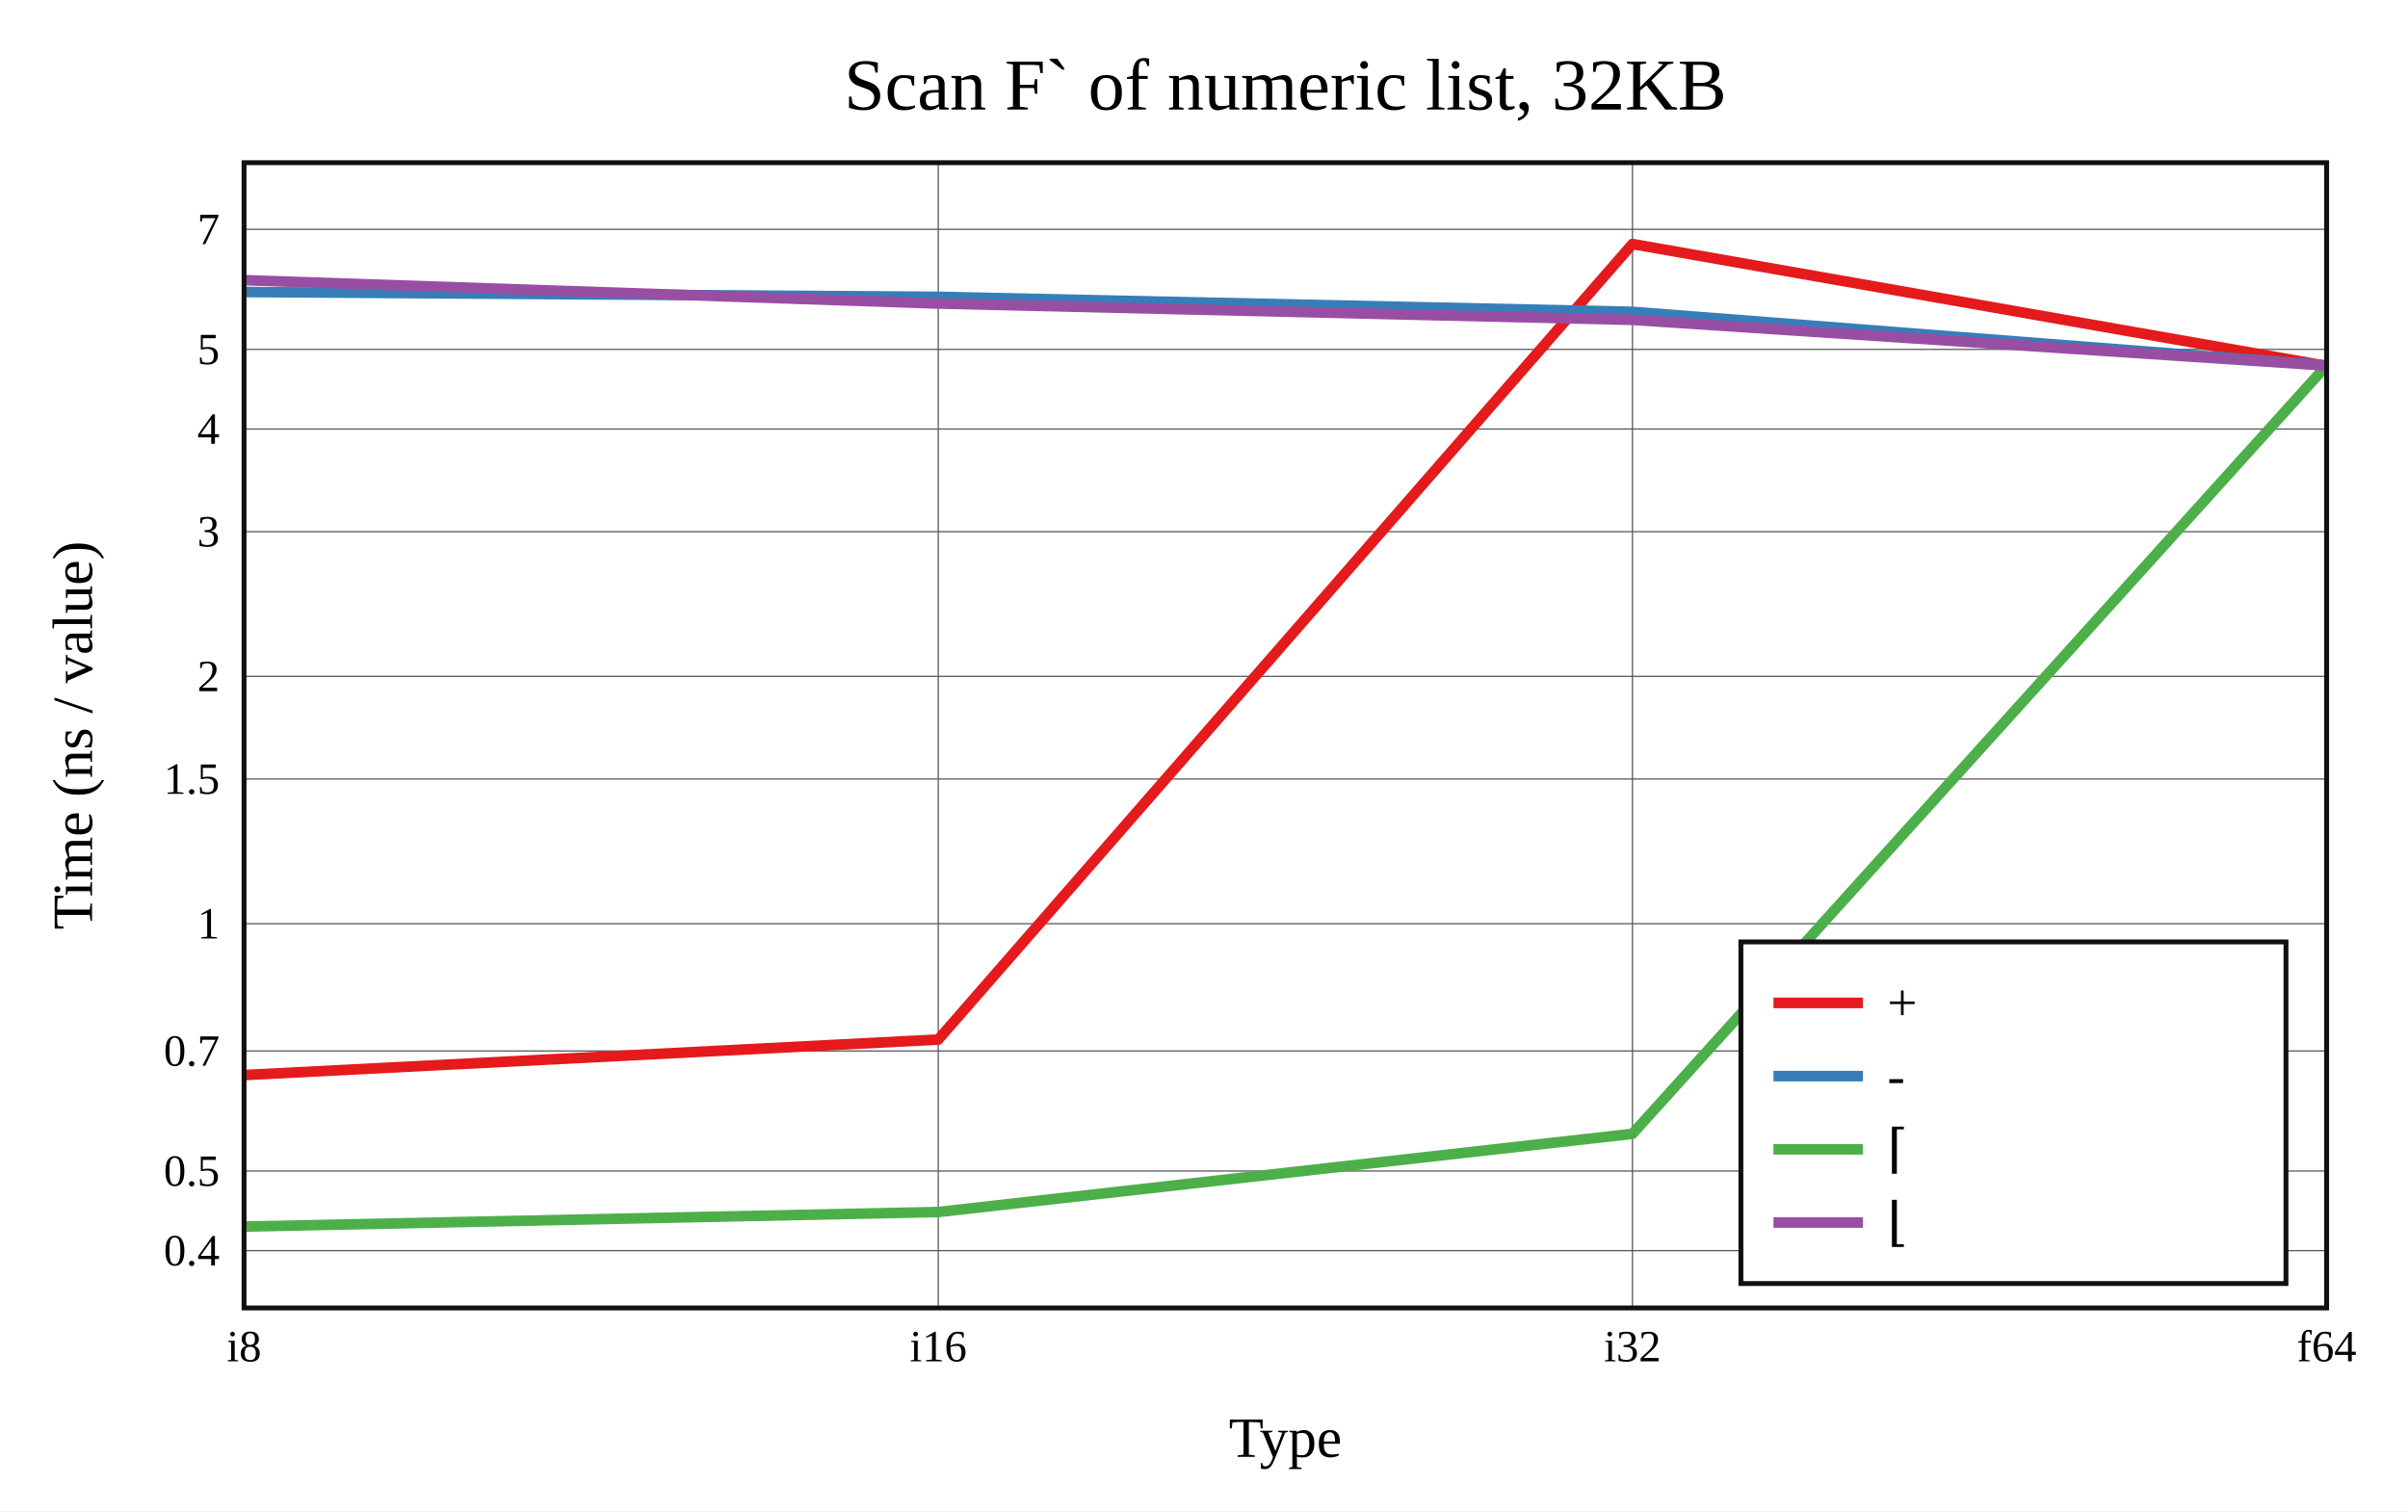
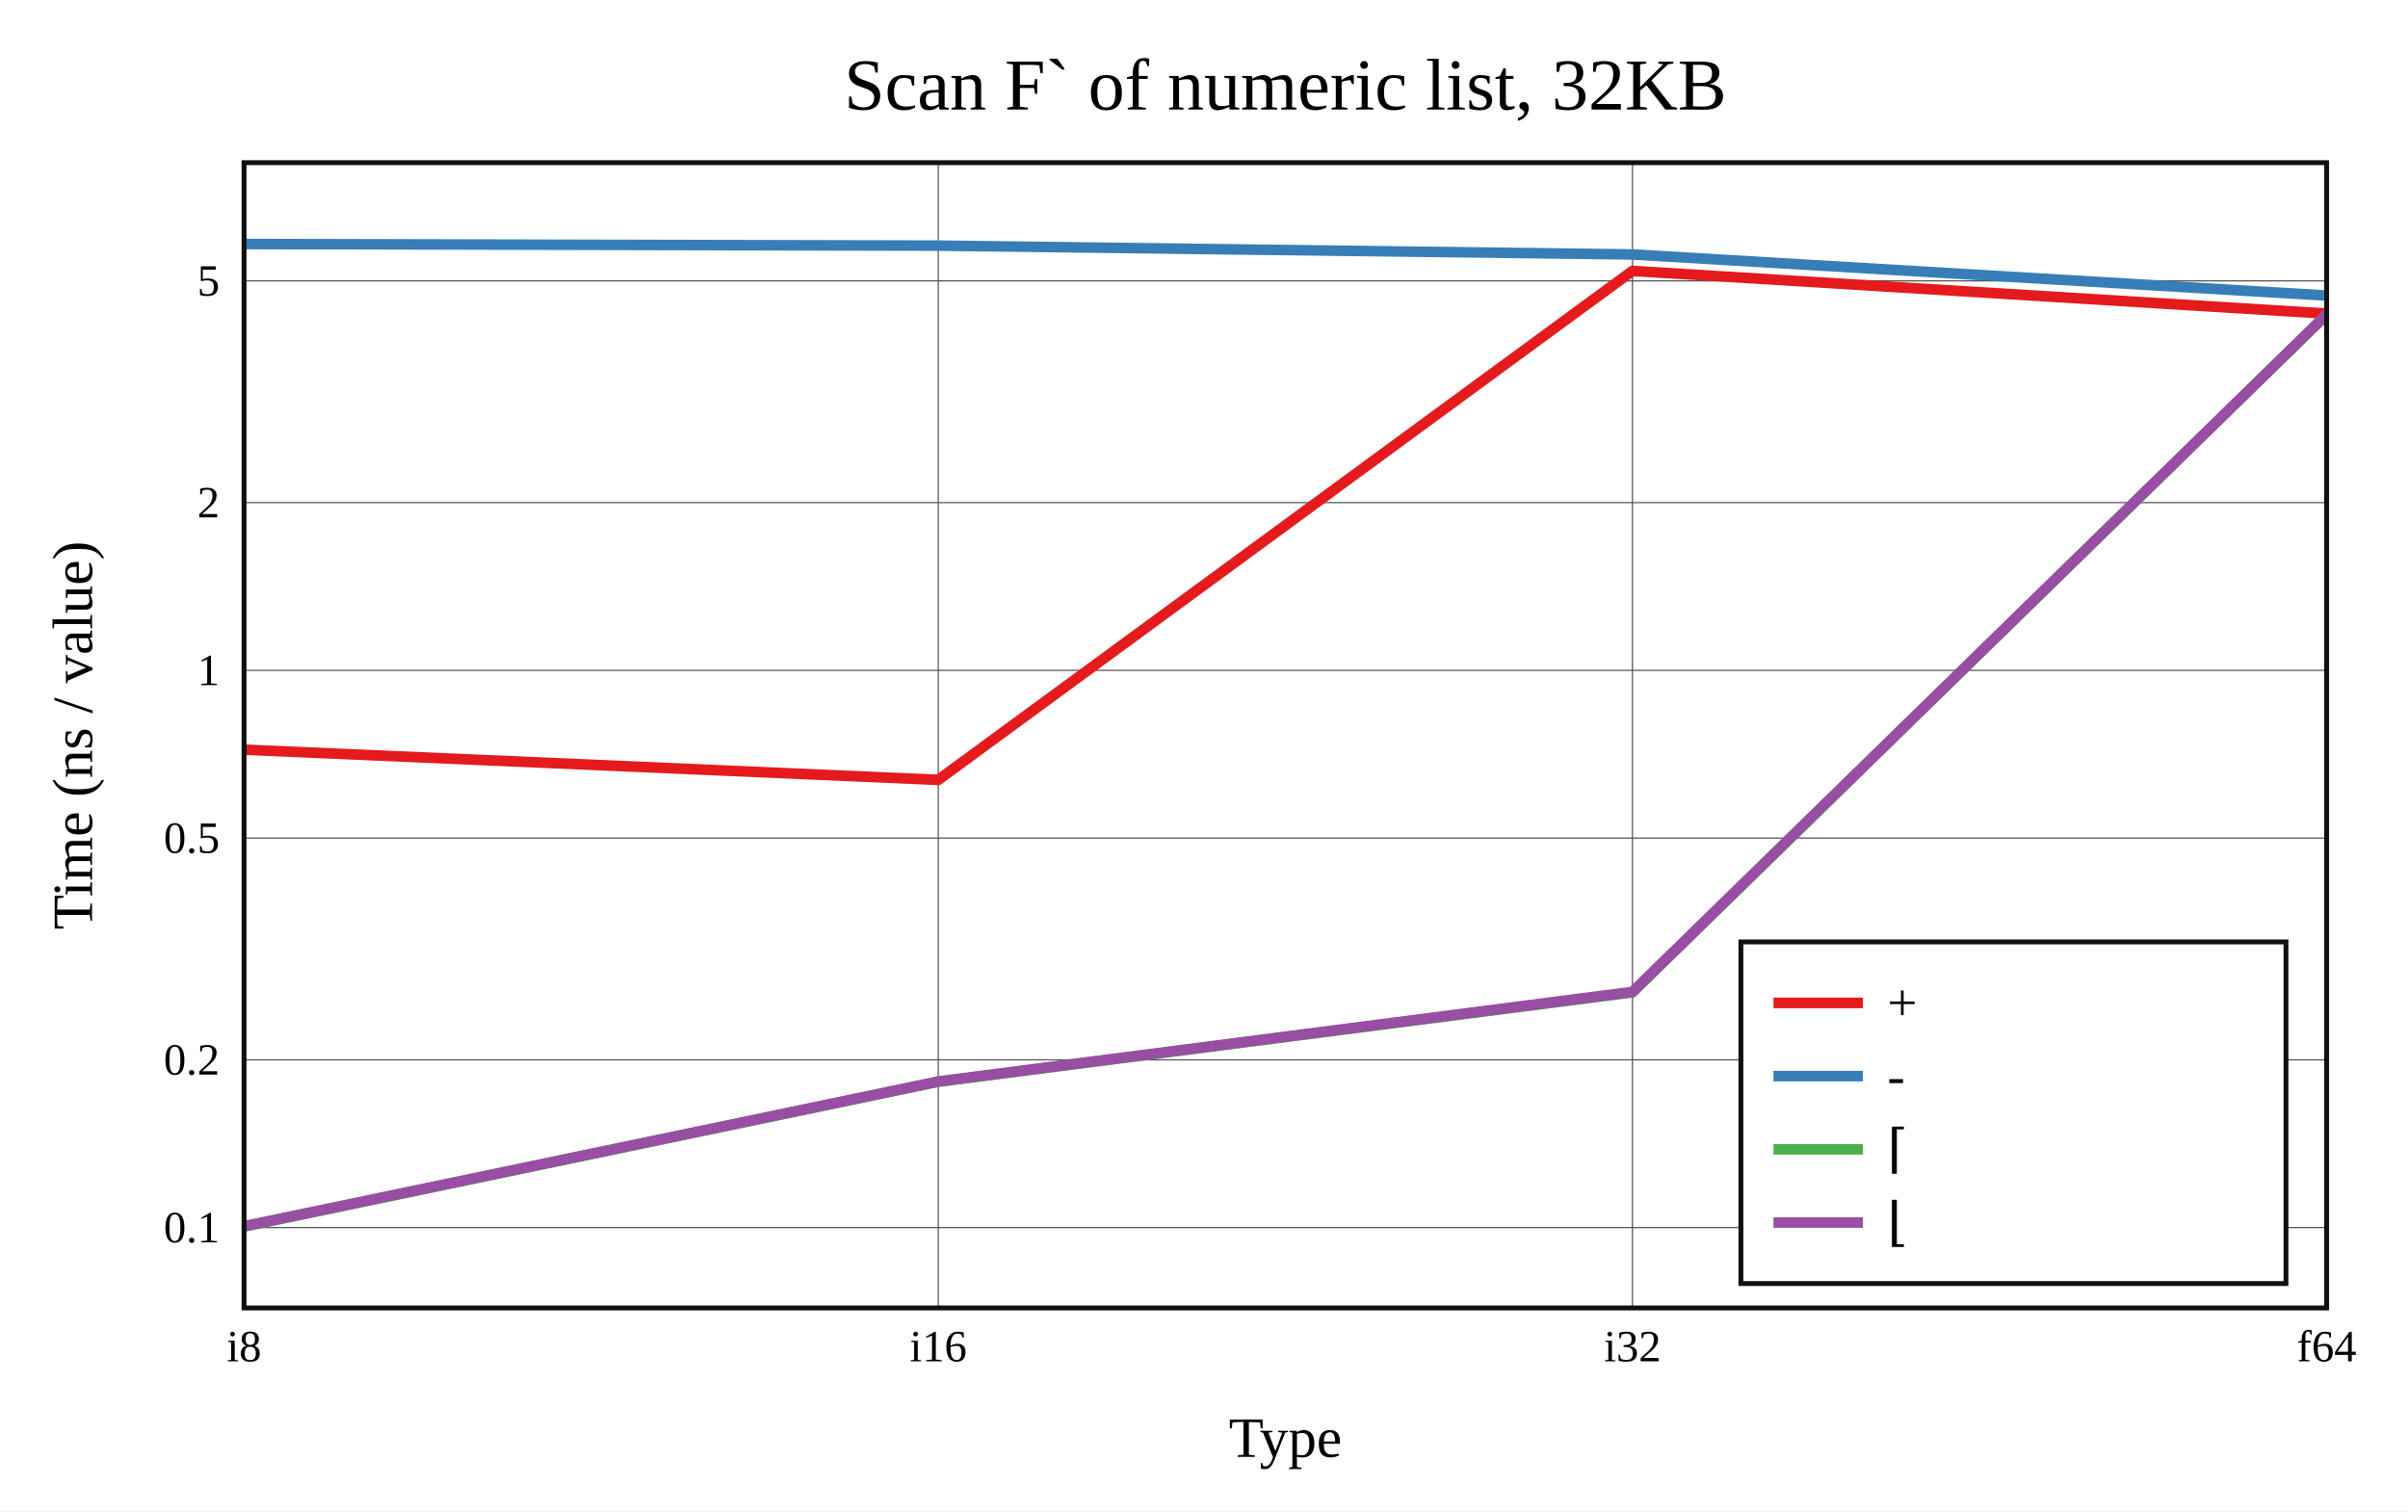
<svg xmlns="http://www.w3.org/2000/svg" viewBox="-60 -40 592 371.6" height="557.4" width="888">
  <g stroke-width="2.6" font-size="14px" text-anchor="middle">
    <defs>
      <clipPath id="clip">
        <rect x="0" y="0" width="512" height="281.6" />
      </clipPath>
    </defs>
    <rect fill="white" x="-60" y="-40" width="592" height="371.6" />
    <text dy="0.33em" font-size="18px" x="256" y="-19">Scan F` of numeric list, 32KB</text>
    <text dy="0.33em" x="256" y="313.6">Type</text>
    <text dy="0.33em" transform="rotate(-90)" x="-140.8" y="-42">Time (ns / value)</text>
    <g stroke-width="0.3" stroke="#555">
      <path d="M170.667 0v281.6" />
      <path d="M341.333 0v281.6" />
-       <path d="M0 267.516h512" />
-       <path d="M0 247.937h512" />
-       <path d="M0 218.415h512" />
-       <path d="M0 187.121h512" />
-       <path d="M0 151.546h512" />
-       <path d="M0 126.305h512" />
-       <path d="M0 90.73h512" />
-       <path d="M0 65.489h512" />
-       <path d="M0 45.91h512" />
-       <path d="M0 16.389h512" />
+       <path d="M0 261.841h512" />
+       <path d="M0 220.596h512" />
+       <path d="M0 166.073h512" />
+       <path d="M0 124.828h512" />
+       <path d="M0 83.583h512" />
+       <path d="M0 29.06h512" />
    </g>
    <g font-size="11px">
      <text dy="0.33em" x="0" y="291.1">i8</text>
      <text dy="0.33em" x="170.667" y="291.1">i16</text>
      <text dy="0.33em" x="341.333" y="291.1">i32</text>
      <text dy="0.33em" x="512" y="291.1">f64</text>
      <g text-anchor="end">
-         <text dy="0.33em" x="-6" y="267.516">0.4</text>
-         <text dy="0.33em" x="-6" y="247.937">0.5</text>
-         <text dy="0.33em" x="-6" y="218.415">0.7</text>
-         <text dy="0.33em" x="-6" y="187.121">1</text>
-         <text dy="0.33em" x="-6" y="151.546">1.5</text>
-         <text dy="0.33em" x="-6" y="126.305">2</text>
-         <text dy="0.33em" x="-6" y="90.73">3</text>
-         <text dy="0.33em" x="-6" y="65.489">4</text>
-         <text dy="0.33em" x="-6" y="45.91">5</text>
-         <text dy="0.33em" x="-6" y="16.389">7</text>
+         <text dy="0.33em" x="-6" y="261.841">0.1</text>
+         <text dy="0.33em" x="-6" y="220.596">0.2</text>
+         <text dy="0.33em" x="-6" y="166.073">0.5</text>
+         <text dy="0.33em" x="-6" y="124.828">1</text>
+         <text dy="0.33em" x="-6" y="83.583">2</text>
+         <text dy="0.33em" x="-6" y="29.06">5</text>
      </g>
    </g>
    <g clip-path="url(#clip)" fill="none" stroke-linecap="round" stroke-linejoin="round">
-       <path stroke="#e41a1c" d="M0 224.338L170.667 215.607L341.333 20L512 49.983" />
-       <path stroke="#377eb8" d="M0 31.801L170.667 32.98L341.333 36.669L512 49.855" />
-       <path stroke="#4daf4a" d="M0 261.6L170.667 258.014L341.333 238.788L512 49.843" />
-       <path stroke="#984ea3" d="M0 28.887L170.667 34.638L341.333 38.647L512 49.887" />
+       <path stroke="#e41a1c" d="M0 144.333L170.667 151.758L341.333 26.619L512 37.109" />
+       <path stroke="#377eb8" d="M0 20L170.667 20.398L341.333 22.565L512 32.67" />
+       <path stroke="#4daf4a" d="M0 261.6L170.667 225.981L341.333 204.006L512 37.345" />
+       <path stroke="#984ea3" d="M0 261.509L170.667 225.915L341.333 203.889L512 37.341" />
    </g>
    <rect stroke-width="1.2" stroke="#111" fill="none" x="0" y="0" width="512" height="281.6" />
    <g transform="translate(368,191.6)" text-anchor="start" font-size="13px">
      <rect stroke-width="1.2" stroke="#111" fill="white" x="0" y="0" width="134" height="84" />
      <path stroke="#e41a1c" d="M8 15h22" />
      <path stroke="#377eb8" d="M8 33h22" />
      <path stroke="#4daf4a" d="M8 51h22" />
      <path stroke="#984ea3" d="M8 69h22" />
      <text dy="0.33em" x="36" y="15">+</text>
      <text dy="0.33em" x="36" y="33">-</text>
      <text dy="0.33em" x="36" y="51">⌈</text>
      <text dy="0.33em" x="36" y="69">⌊</text>
    </g>
  </g>
</svg>
